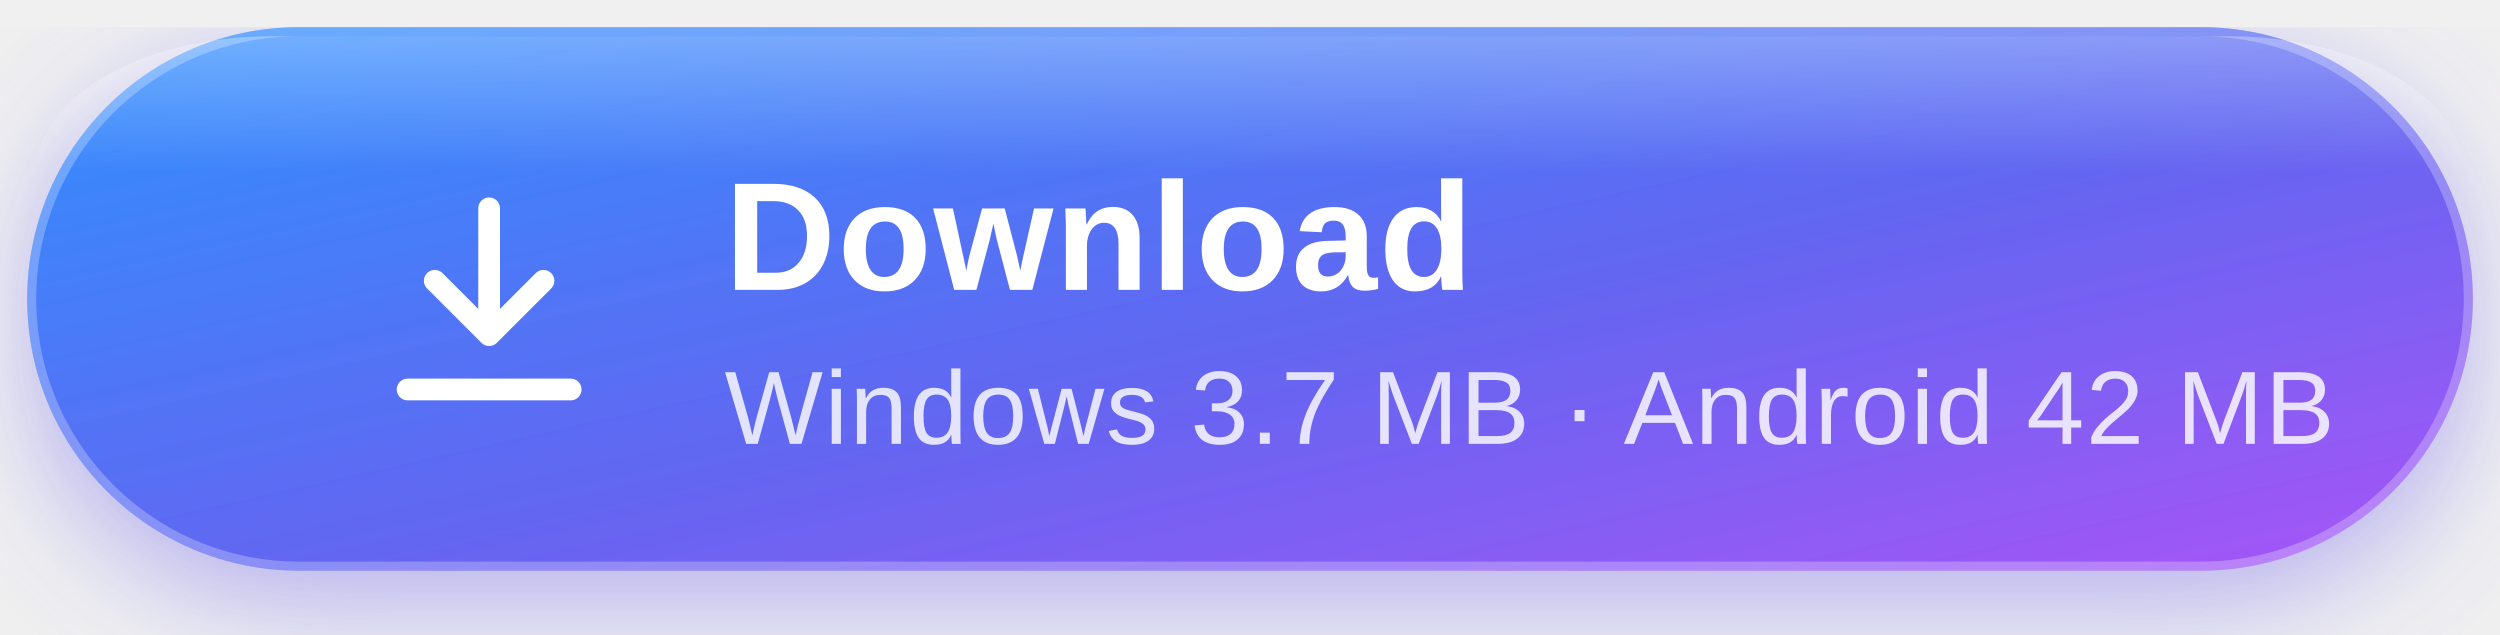
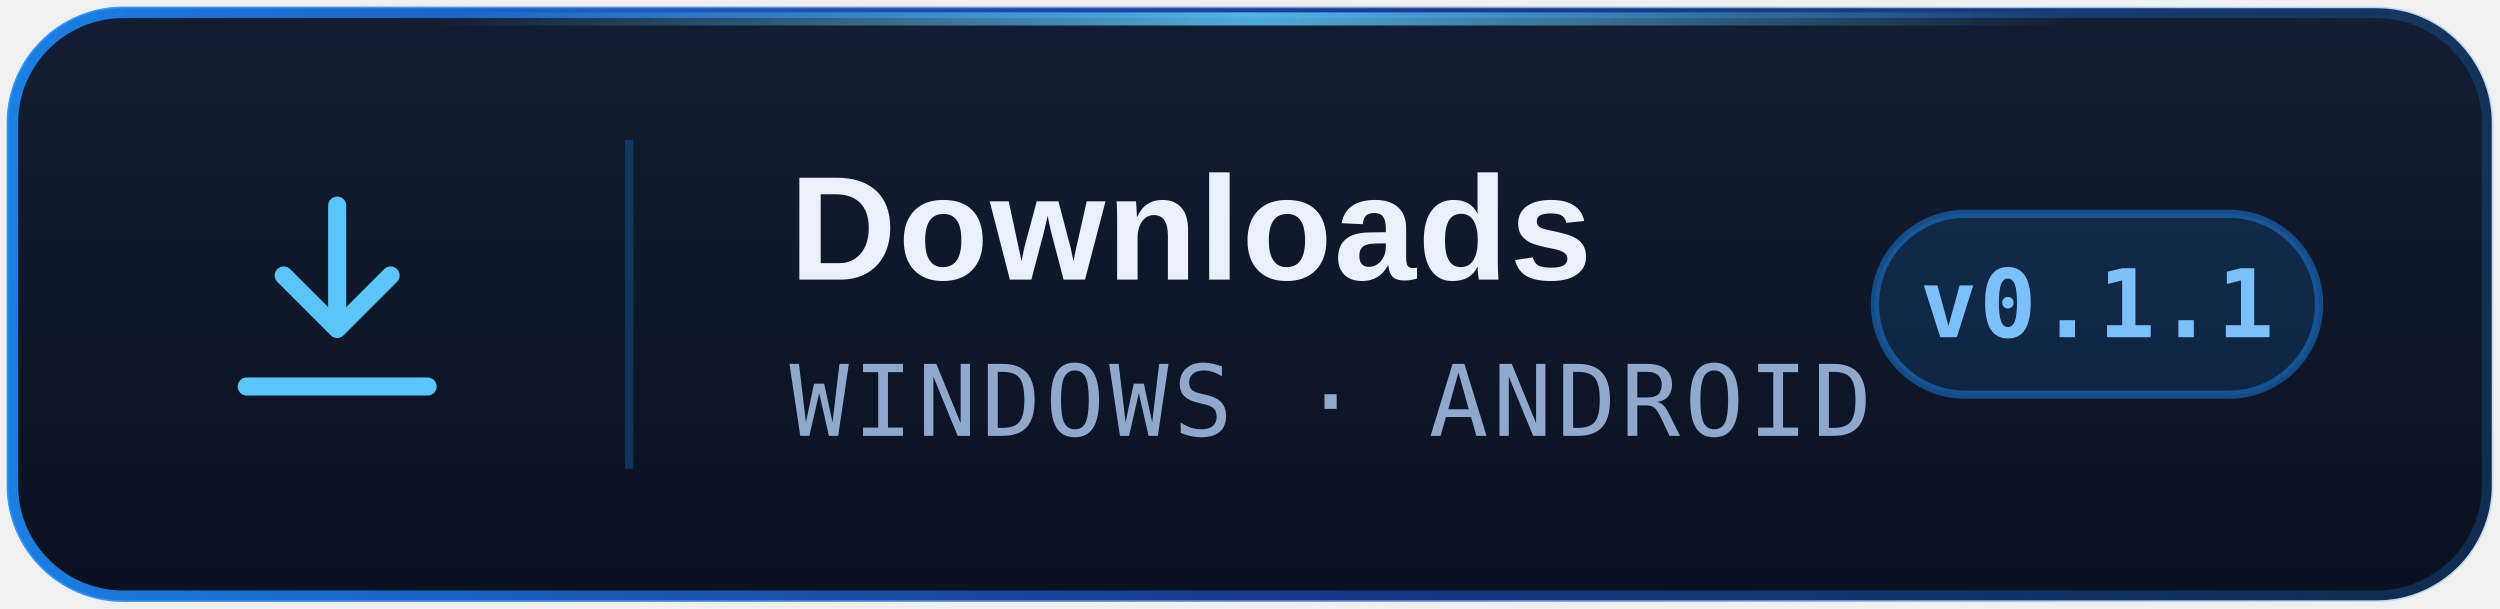
- <svg xmlns="http://www.w3.org/2000/svg" width="276" height="70" viewBox="0 0 276 70" role="img" aria-label="Download — Windows 3.7 MB, Android 42 MB">
+ <svg xmlns="http://www.w3.org/2000/svg" width="304" height="74" viewBox="0 0 304 74" role="img" aria-label="Downloads — Windows and Android, v0.1.1">
  <defs>
-     <linearGradient id="fill" x1="0" y1="0" x2="1" y2="1">
-       <stop offset="0" stop-color="#2f90ff" />
-       <stop offset="0.55" stop-color="#6366f1" />
-       <stop offset="1" stop-color="#a855f7" />
+     <linearGradient id="plate" x1="0" y1="0" x2="0" y2="1">
+       <stop offset="0" stop-color="#131d33" />
+       <stop offset="1" stop-color="#0a1120" />
    </linearGradient>
-     <linearGradient id="gloss" x1="0" y1="0" x2="0" y2="1">
-       <stop offset="0" stop-color="#ffffff" stop-opacity="0.30" />
-       <stop offset="0.5" stop-color="#ffffff" stop-opacity="0" />
+     <linearGradient id="edge" x1="0" y1="0" x2="1" y2="0">
+       <stop offset="0" stop-color="#1d8cf8" stop-opacity="0.9" />
+       <stop offset="0.55" stop-color="#2354d6" stop-opacity="0.55" />
+       <stop offset="1" stop-color="#1d8cf8" stop-opacity="0.2" />
    </linearGradient>
-     <filter id="glow" x="-30%" y="-30%" width="160%" height="180%">
-       <feDropShadow dx="0" dy="3" stdDeviation="7" flood-color="#7166f0" flood-opacity="0.5" />
-     </filter>
+     <linearGradient id="crest" x1="0" y1="0" x2="1" y2="0">
+       <stop offset="0" stop-color="#5bc4f8" stop-opacity="0" />
+       <stop offset="0.5" stop-color="#5bc4f8" stop-opacity="0.85" />
+       <stop offset="1" stop-color="#5bc4f8" stop-opacity="0" />
+     </linearGradient>
  </defs>
-   <rect x="3" y="3" width="270" height="60" rx="30" fill="url(#fill)" filter="url(#glow)" />
-   <rect x="3.5" y="3.5" width="269" height="59" rx="29.5" fill="none" stroke="#ffffff" stroke-opacity="0.26" />
-   <rect x="4" y="4" width="268" height="30" rx="26" fill="url(#gloss)" />
-   <g stroke="#ffffff" stroke-width="2.4" fill="none" stroke-linecap="round" stroke-linejoin="round" transform="translate(44,23)">
-     <path d="M10 0 v13" />
-     <path d="M4 8 l6 6 6-6" />
-     <path d="M1 20 h18" />
+   <rect x="1" y="1" width="302" height="72" rx="14" fill="url(#plate)" />
+   <rect x="1.5" y="1.5" width="301" height="71" rx="13.5" fill="none" stroke="url(#edge)" stroke-width="1.4" />
+   <rect x="52" y="1.5" width="200" height="1.6" fill="url(#crest)" />
+   <g transform="translate(30,25)" stroke="#5bc4f8" stroke-width="2.2" fill="none" stroke-linecap="round" stroke-linejoin="round">
+     <path d="M11 0 v14" />
+     <path d="M4.5 8.5 l6.5 6.5 6.5-6.5" />
+     <path d="M0 22 h22" />
  </g>
-   <text x="80" y="32" fill="#ffffff" font-size="17" font-weight="600" letter-spacing="0.2" font-family="'Segoe UI',-apple-system,BlinkMacSystemFont,'Helvetica Neue',Arial,sans-serif">Download</text>
-   <text x="80" y="49" fill="#ffffff" fill-opacity="0.82" font-size="11.5" font-weight="500" letter-spacing="0.2" font-family="'Segoe UI',-apple-system,BlinkMacSystemFont,'Helvetica Neue',Arial,sans-serif">Windows 3.7 MB · Android 42 MB</text>
+   <rect x="76" y="17" width="1" height="40" fill="#1d8cf8" fill-opacity="0.26" />
+   <text x="96" y="34" fill="#eaf1fd" font-size="18" font-weight="600" letter-spacing="0.2" font-family="'Segoe UI',-apple-system,BlinkMacSystemFont,'Helvetica Neue',Arial,sans-serif">Downloads</text>
+   <text x="96" y="53" fill="#8fa8cc" font-size="12" font-weight="500" letter-spacing="0.55" font-family="ui-monospace,'SF Mono','Cascadia Mono',Consolas,monospace">WINDOWS · ANDROID</text>
+   <rect x="228" y="26" width="54" height="22" rx="11" fill="#1d8cf8" fill-opacity="0.14" stroke="#1d8cf8" stroke-opacity="0.45" />
+   <text x="255" y="41" fill="#7cc0fb" font-size="11.5" font-weight="600" text-anchor="middle" letter-spacing="0.3" font-family="ui-monospace,'SF Mono','Cascadia Mono',Consolas,monospace">v0.1.1</text>
</svg>
